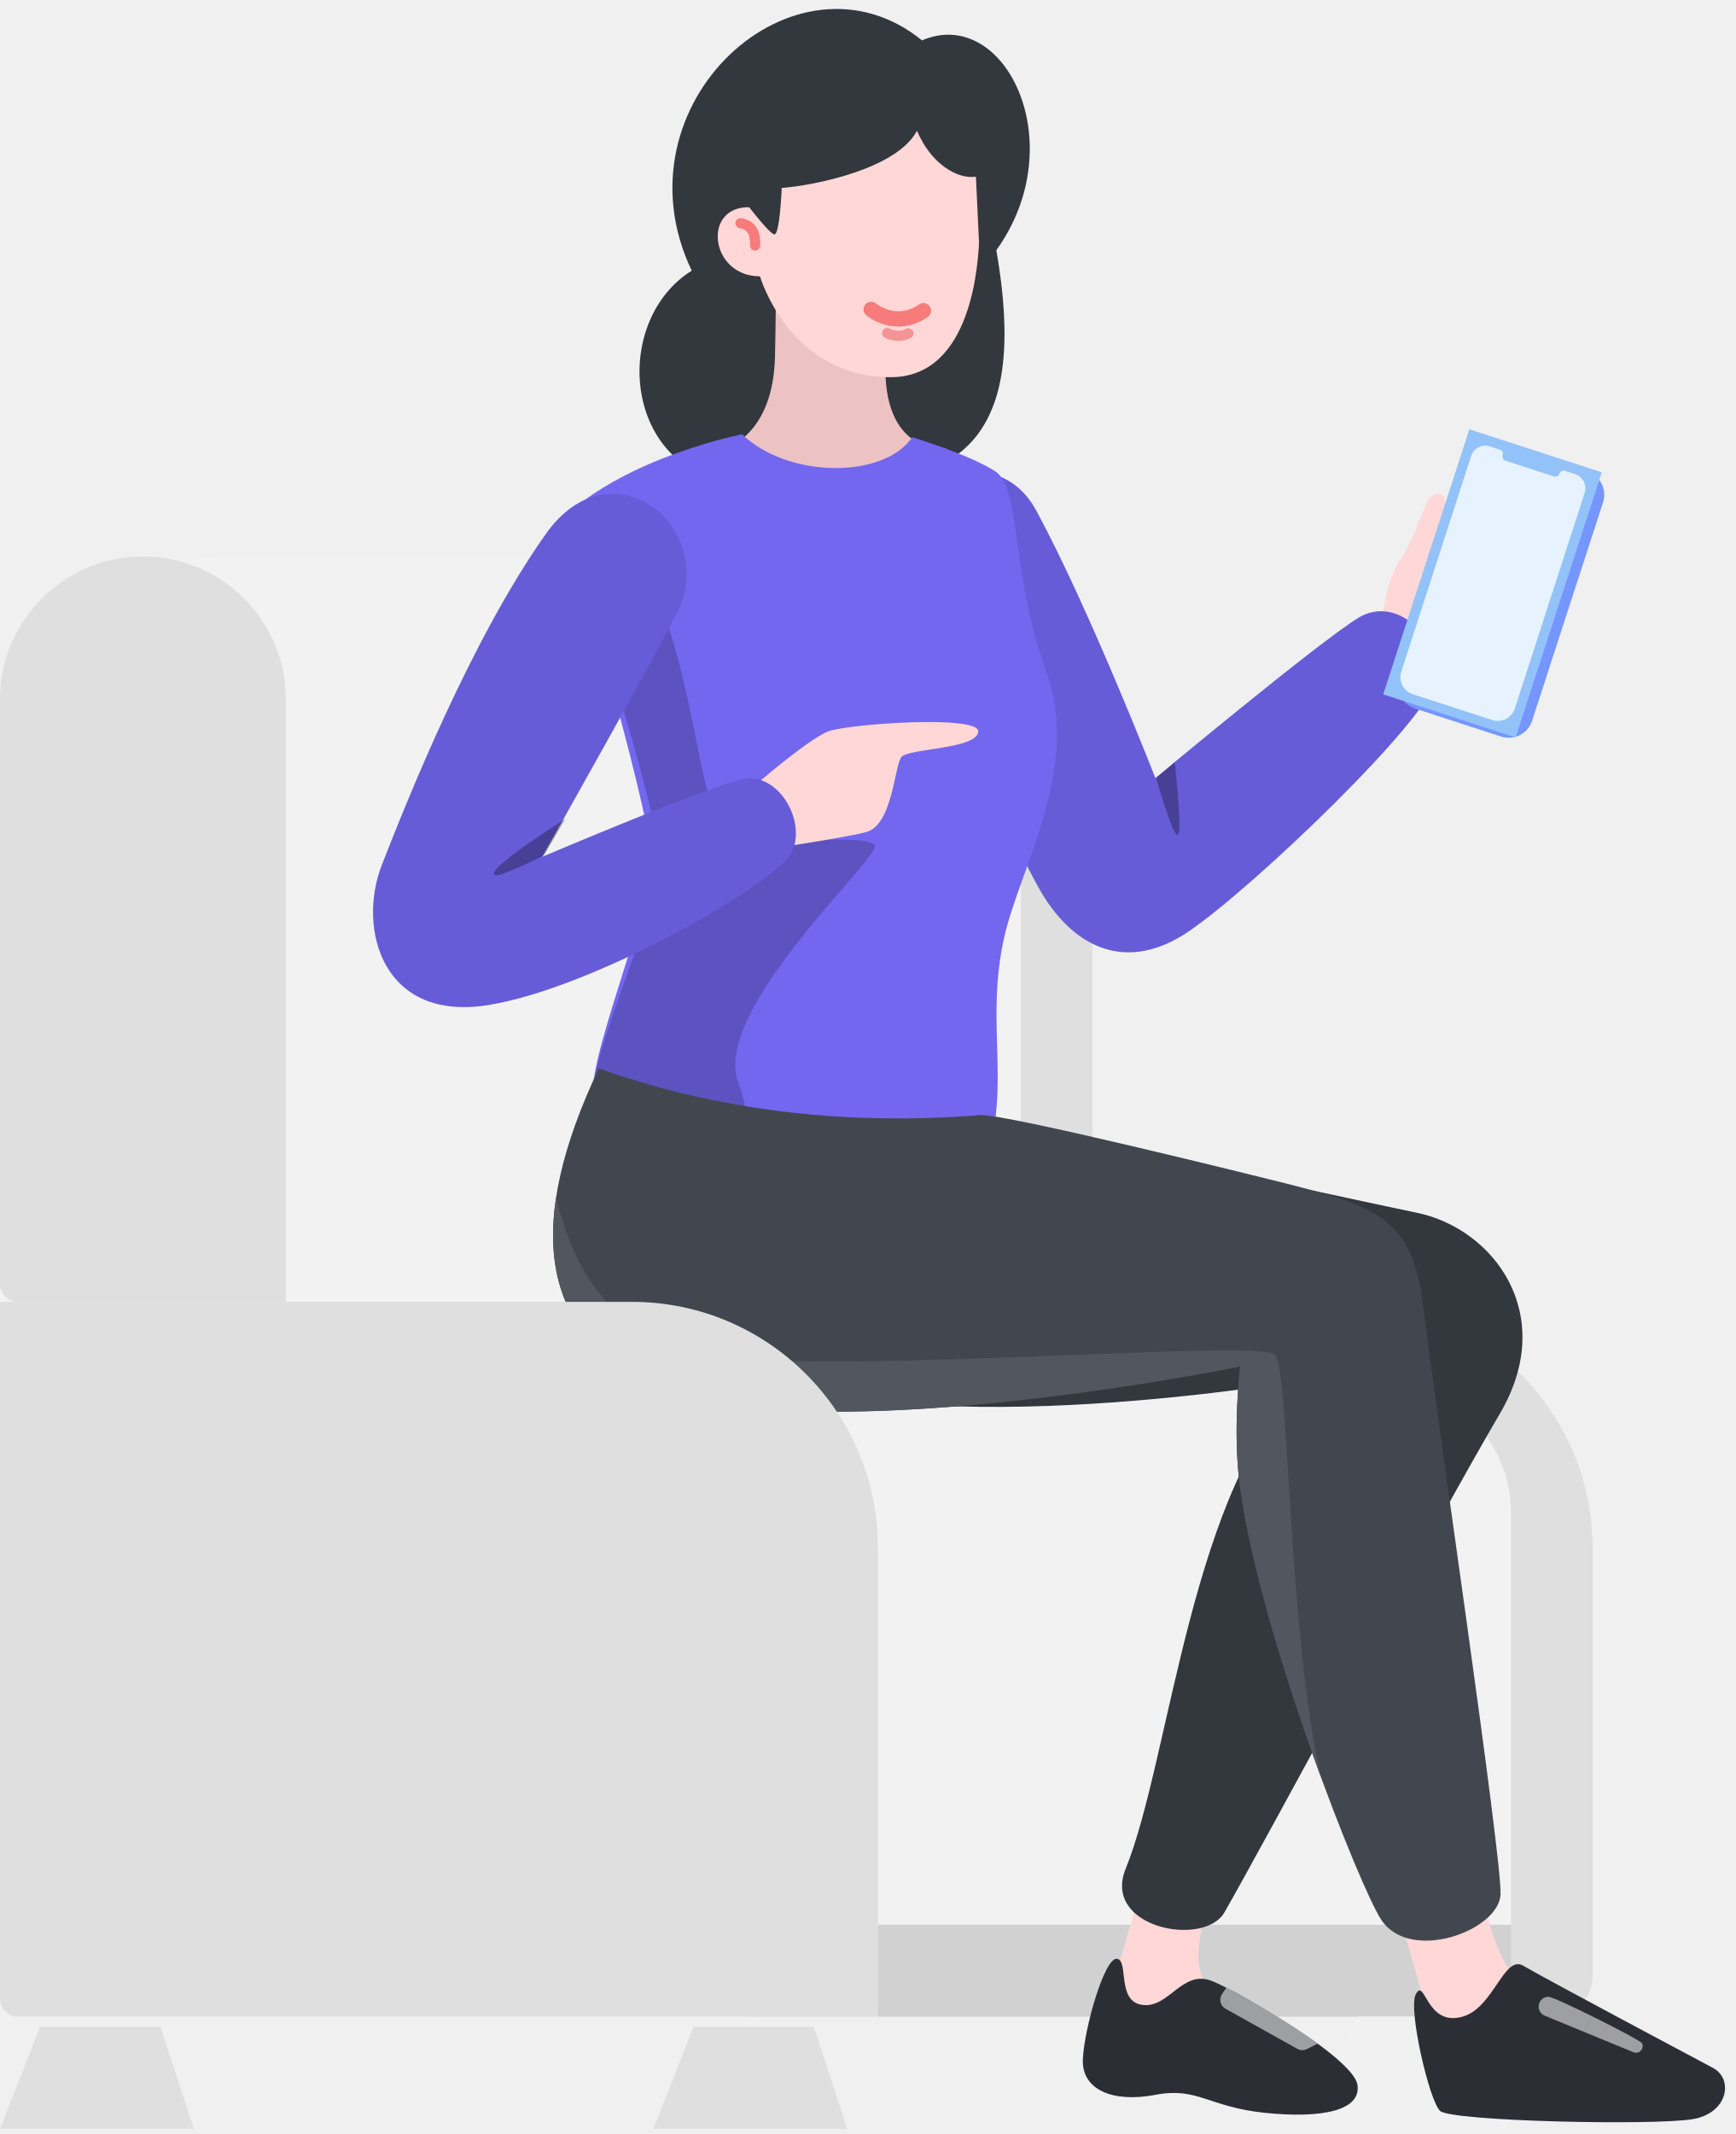
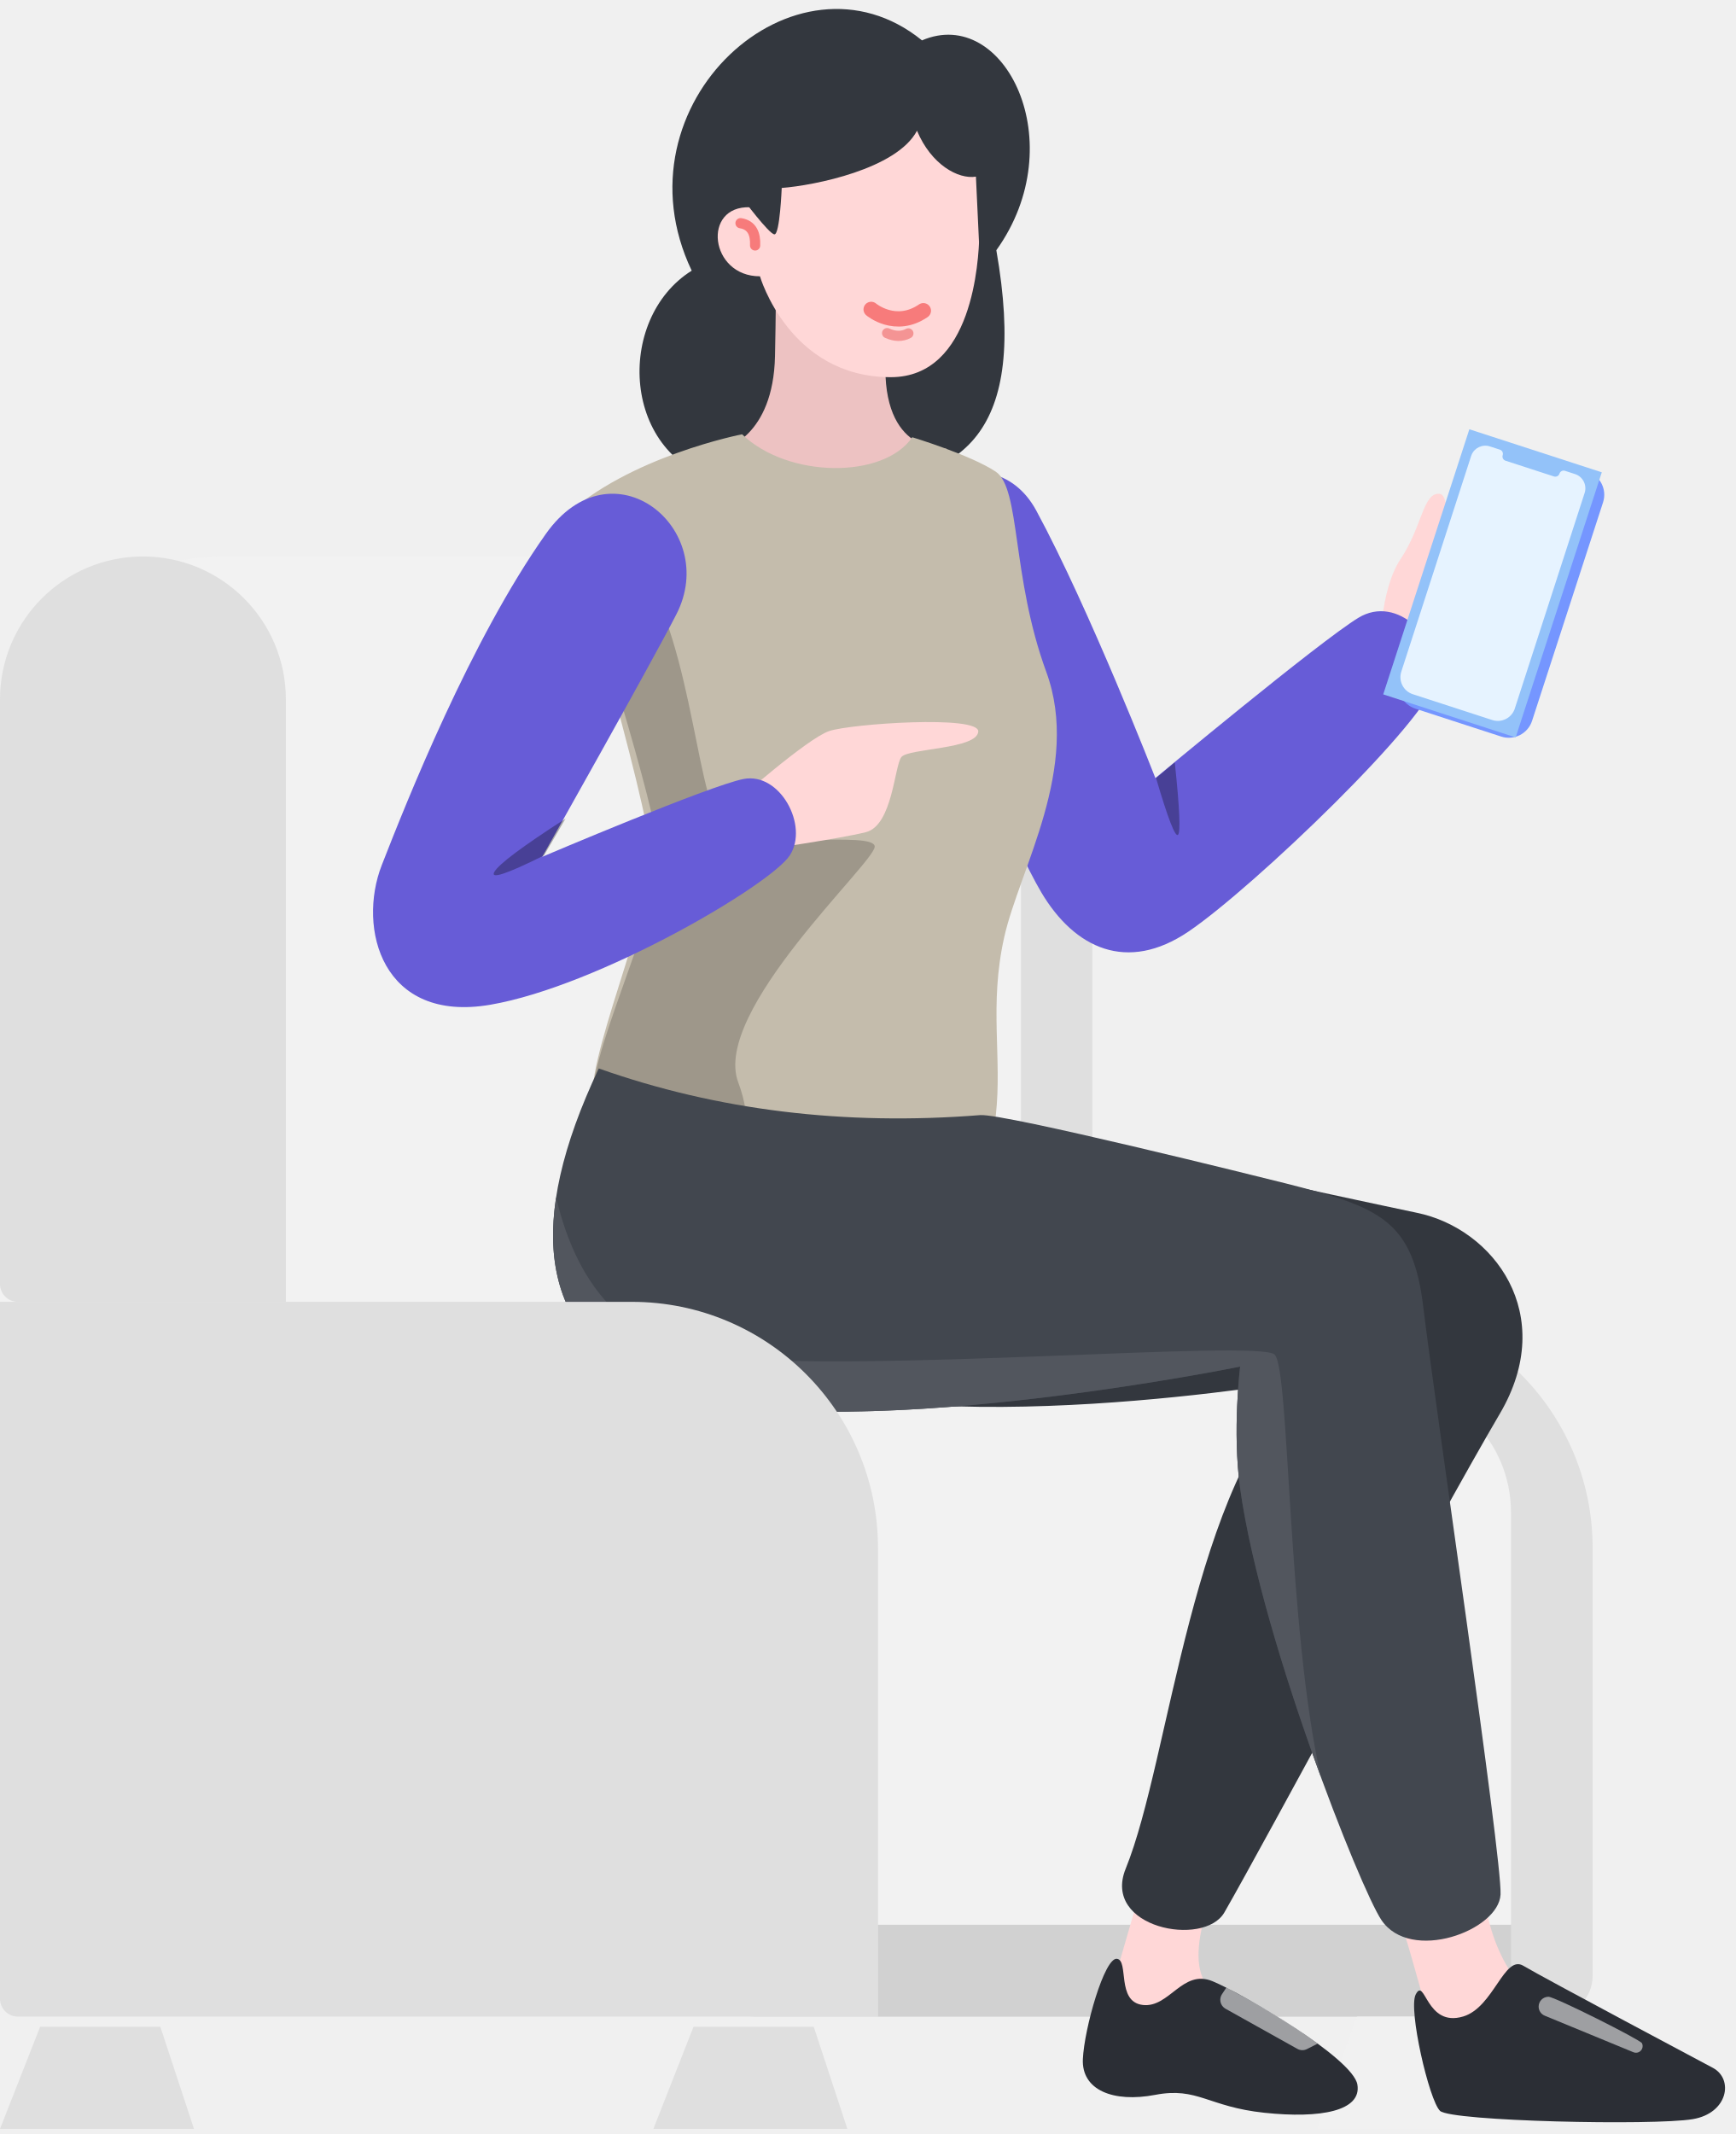
<svg xmlns="http://www.w3.org/2000/svg" width="170px" height="209px" viewBox="0 0 170 209" version="1.1">
  <g id="📝-Pages-New" stroke="none" stroke-width="1" fill="none" fill-rule="evenodd">
    <g id="FAQ" transform="translate(-336, -817)">
      <g id="Illustration" transform="translate(421, 921.5) scale(-1, 1) translate(-421, -921.5) translate(336, 817)">
        <path d="M38.111,127.5 L100,127.5 L100,127.5 L100,193.5 C100,195.709 98.209,197.5 96,197.5 L18,197.5 C15.791,197.5 14,195.709 14,193.5 L14,151.611 C14,138.295 24.795,127.5 38.111,127.5 Z" id="Rectangle" fill="#DFDFDF" />
        <polygon id="Rectangle" fill="#D1D1D1" points="22 188.5 84 188.5 84 197.5 22 197.5" />
        <polygon id="Path" fill="#DFDFDF" points="102.07 198.5 106 208.5 87 208.5 90.293 198.5" />
        <polygon id="Path" fill="#F1F1F1" points="37.07 197.5 41 208.5 22 208.5 25.293 197.5" />
        <polygon id="Path" fill="#DFDFDF" points="166.07 198.5 170 208.5 151 208.5 154.293 198.5" />
        <path d="M86.58,54.796 L100,54.5 L100,54.5 L100,134.5 L63,134.5 L63,78.901 C63,65.792 73.474,55.084 86.58,54.796 Z" id="Rectangle" fill="#DFDFDF" />
        <path d="M94.111,54.5 L148.16,54.5 C160.222,54.5 170,64.278 170,76.34 L170,133.753 C170,134.718 169.218,135.5 168.253,135.5 L70,135.5 L70,135.5 L70,78.611 C70,65.295 80.795,54.5 94.111,54.5 Z" id="Rectangle" fill="#F2F2F2" />
        <path d="M156,54.5 C163.732,54.5 170,60.768 170,68.5 L170,125.753 C170,126.718 169.218,127.5 168.253,127.5 L142,127.5 L142,127.5 L142,68.5 C142,60.768 148.268,54.5 156,54.5 Z" id="Rectangle" fill="#DFDFDF" />
        <path d="M34.6,135.5 L96,135.5 L96,135.5 L96,188.5 L22,188.5 L22,148.1 C22,141.141 27.641,135.5 34.6,135.5 Z" id="Rectangle" fill="#F2F2F2" />
        <g id="Wom1.4" transform="translate(67, 104.5) scale(-1, 1) translate(-67, -104.5) translate(0, 0.5)">
          <g id="Head" transform="translate(26.64127, 0.378756)">
            <path d="M8.147,46.319 C-1.785,44.004 -2.439,30.361 5.112,25.629 C-2.676,9.292 15.333,-6.928 27.669,3.075 C35.756,-0.389 42.476,13.129 34.951,23.628 C38.106,41.654 31.685,46.314 20.109,46.512 L8.147,46.319 Z" id="Path" fill="#33373E" />
            <path d="M8.271,43.06 C8.271,43.06 13.102,41.925 13.27,34.003 C13.437,26.08 13.32,23.376 13.32,23.376 L23.962,23.184 C23.962,23.184 24.078,32.013 24.08,35.207 C24.084,43.785 30.057,43.06 30.057,43.06 C30.057,43.06 28.815,50.016 19.172,50.558 C11.642,50.983 8.271,43.06 8.271,43.06 Z" id="Path" fill="#EDC2C2" />
            <path d="M10.839,19.42 C6.091,19.236 6.866,26.191 11.797,26.182 C11.797,26.182 14.662,36.062 24.607,36.062 C32.684,36.062 33.209,24.546 33.282,22.249 C33.361,19.8 33.371,11.753 33.371,11.753 L10.654,11.742 L10.839,19.42 Z" id="Path" fill="#FFD7D7" />
            <path d="M22.866,28.633 C22.866,28.633 24.498,31.274 27.688,30.334" id="Path" stroke="#F77B7B" stroke-width="1.5" stroke-linecap="round" transform="translate(25.27694, 29.58442) rotate(-18) translate(-25.27694, -29.58442) " />
            <path d="M24.249,31.785 C24.998,32.099 25.708,32.099 26.329,31.738" id="Path" stroke="#F49494" stroke-linecap="round" transform="translate(25.28918, 31.87678) rotate(2) translate(-25.28918, -31.87678) " />
            <path d="M11.057,23.277 C11.356,22.201 11.224,21.261 10.156,20.832" id="Path-8" stroke="#F77B7B" stroke-linecap="round" transform="translate(10.6761, 22.05471) rotate(-13) translate(-10.6761, -22.05471) " />
            <path d="M10.088,18.56 C10.088,18.56 12.69,22.055 13.217,22.073 C13.744,22.092 13.929,17.529 13.929,17.529 C17.121,17.285 25.199,15.675 27.18,11.924 C28.564,15.234 31.212,16.703 32.951,16.421 L33.281,23.452 L34.093,9.317 L9.451,9.317 L10.088,18.56 Z" id="Path" fill="#33373E" />
          </g>
          <g id="LLeg" transform="translate(30.04037, 107.25)">
            <path d="M53.497,75.9 C53.497,75.9 49.238,84.508 52.729,87.221 C56.226,89.934 65.463,95.019 65.463,95.019 L40.992,93.48 L46.431,74.705 L53.497,75.9 Z" id="Path" fill="#FFD7D7" />
            <path d="M43.359,84.092 C44.567,84.233 43.277,88.302 45.892,88.612 C48.501,88.921 49.769,85.066 52.731,86.288 C55.692,87.51 66.492,93.828 66.917,96.411 C67.347,98.994 63.324,99.754 57.805,99.17 C52.287,98.587 51.27,96.623 47.128,97.414 C42.99,98.205 39.891,96.944 40.027,93.919 C40.164,90.894 42.151,83.951 43.359,84.092 Z" id="Path" fill="#2B2E35" />
            <path d="M54.081,86.915 L53.655,87.554 C53.349,88.014 53.473,88.635 53.933,88.941 C53.954,88.956 53.977,88.969 54,88.982 L61.038,92.913 C61.329,93.075 61.681,93.082 61.978,92.931 L63.023,92.401 L63.023,92.401 C61.243,91.111 59.788,90.141 58.18,89.189 C56.945,88.459 55.578,87.706 54.081,86.915 Z" id="Path-14" fill-opacity="0.541" fill="#FFFFFF" />
            <path d="M16.635,0.026 C24.043,0.357 65.276,9.483 72.767,11.034 C80.258,12.584 86.591,20.974 80.879,30.689 C74.463,41.595 57.909,72.567 53.889,79.549 C51.9,83.005 41.864,81.067 44.221,75.267 C48.616,64.455 50.657,37.292 61.861,27.388 C61.861,27.388 24.181,33.951 7.905,26.434 C-3.924,20.969 -1.248,-0.775 16.635,0.026 Z" id="Path" fill="#33373E" />
          </g>
          <g id="LArm" transform="translate(52.38391, 45.76)">
            <path d="M46.782,17.675 C46.782,17.675 46.699,11.643 48.807,8.49 C50.916,5.338 50.999,1.989 52.595,2.099 C54.191,2.208 52.611,9.992 52.611,9.992 C52.611,9.992 54.636,9.218 56.09,8.239 C57.545,7.26 61.955,2.432 62.986,3.288 C64.734,4.745 61.919,12.967 60.386,14.61 C58.848,16.255 50.445,21.661 50.445,21.661 L46.782,17.675 Z" id="Path" fill="#FFD7D7" />
            <path d="M1.256,14.061 C4.702,22.06 11.012,36.754 13.613,41.138 C16.873,46.628 22.014,49.047 28.033,44.973 C34.357,40.693 51.771,23.999 52.282,20.217 C52.788,16.435 48.526,11.898 44.669,14.247 C40.812,16.596 24.787,29.942 24.787,29.942 C24.787,29.942 18.32,13.351 13.117,3.74 C8.611,-4.575 -3.99,1.9 1.256,14.061 Z" id="Path" fill="#675CD7" />
            <path d="M24.854,29.951 C26.012,33.882 26.726,35.733 26.997,35.506 C27.268,35.278 27.164,32.913 26.687,28.41 L24.854,29.951 Z" id="Path" fill-opacity="0.303" fill="#000000" />
          </g>
          <g id="PhoneMini4" transform="translate(110.3976, 56.90821) scale(-1, 1) rotate(-18) translate(-110.3976, -56.90821) translate(102.3976, 42.40821)">
            <g id="Group-3" transform="translate(0, 0)">
              <path d="M2.834,1.009 L11.674,1.009 C12.999,1.009 14.074,2.083 14.074,3.409 L14.074,25.909 C14.074,27.234 12.999,28.309 11.674,28.309 L2.834,28.309 C1.509,28.309 0.434,27.234 0.434,25.909 L0.434,3.409 C0.434,2.083 1.509,1.009 2.834,1.009 Z" id="Rectangle" fill="#7596FF" fill-rule="nonzero" />
              <rect id="Rectangle" fill="#93C2F9" x="1.461" y="0.65" width="13.64" height="27.3" />
              <path d="M3.899,1.625 L4.934,1.625 C5.145,1.625 5.32,1.777 5.356,1.977 L5.363,2.055 C5.363,2.292 5.555,2.484 5.793,2.484 L10.781,2.484 C10.991,2.484 11.167,2.332 11.203,2.132 L11.21,2.055 C11.21,1.817 11.402,1.625 11.639,1.625 L12.669,1.625 C13.433,1.625 14.06,2.214 14.121,2.964 L14.126,3.085 L14.126,3.085 L14.106,25.285 C14.104,26.254 13.319,27.038 12.351,27.04 L4.167,27.04 C3.241,27.041 2.482,26.323 2.418,25.412 L2.413,25.287 C2.413,25.286 2.413,25.285 2.415,25.285 L2.434,3.09 C2.435,2.281 3.091,1.625 3.899,1.625 Z" id="Rectangle" fill="#E6F3FF" fill-rule="nonzero" />
            </g>
          </g>
          <g id="Body" transform="translate(19.19922, 42.03301)">
-             <path d="M0,8.15 C0,8.15 8.305,35.978 8.551,41.246 C8.797,46.514 1.758,61.997 2.957,65.911 C5.72,74.954 40.995,78.848 42.343,66.682 C42.971,61.009 41.663,55.917 43.17,49.231 C44.672,42.546 50.709,32.612 47.285,23.271 C43.861,13.931 44.778,5.29 42.329,3.657 C39.88,2.024 34.156,0.289 34.156,0.289 C31.372,4.389 21.973,4.329 17.489,-4.61852778e-14 C17.489,-4.61852778e-14 6.348,2.163 0,8.15 Z" id="Path" fill="#7367F0" />
+             <path d="M0,8.15 C0,8.15 8.305,35.978 8.551,41.246 C8.797,46.514 1.758,61.997 2.957,65.911 C5.72,74.954 40.995,78.848 42.343,66.682 C42.971,61.009 41.663,55.917 43.17,49.231 C44.672,42.546 50.709,32.612 47.285,23.271 C43.861,13.931 44.778,5.29 42.329,3.657 C39.88,2.024 34.156,0.289 34.156,0.289 C31.372,4.389 21.973,4.329 17.489,-4.61852778e-14 C17.489,-4.61852778e-14 6.348,2.163 0,8.15 Z" id="Path" fill="#c4bcac" />
            <path d="M7.442,12.657 C12.978,21.448 12.961,36.755 15.934,38.76 C18.907,40.764 30.479,38.797 30.479,40.385 C30.479,41.972 14.488,56.522 17.113,63.477 C18.487,67.119 18.115,70.377 15.994,73.251 L15.302,73.1 C9.002,71.675 3.936,69.117 2.957,65.911 C1.758,61.997 9.609,46.514 9.363,41.246 C9.154,36.774 2.553,16.046 0.563,9.882 C2.183,7.021 4.476,7.946 7.442,12.657 Z" id="Path" fill-opacity="0.199" fill="#000000" />
          </g>
          <g id="RArm" transform="translate(0, 47.85625)">
            <path d="M36.081,30.158 C36.081,30.158 43.076,23.962 45.217,23.243 C47.359,22.524 59.9,21.661 59.821,23.285 C59.731,25.026 52.995,24.926 52.297,25.782 C51.599,26.638 51.44,32.491 48.802,33.148 C46.169,33.805 38.275,34.938 38.275,34.938 L36.081,30.158 Z" id="Path" fill="#FFD7D7" />
            <path d="M17.471,3.926 C10.102,14.334 3.81,30.189 1.395,36.371 C-1.021,42.552 1.416,51.876 12.036,50.045 C22.637,48.22 39.504,38.3 41.37,35.406 C43.237,32.513 40.401,27.247 36.831,27.937 C33.523,28.574 17.116,35.556 17.116,35.556 C17.116,35.556 27.672,16.832 30.249,11.813 C34.554,3.431 23.963,-5.246 17.471,3.926 Z" id="Path" fill="#675CD7" />
            <path d="M17.283,35.428 C13.598,37.26 11.98,37.792 12.429,37.024 C12.879,36.255 15.2,34.521 19.393,31.821 L17.283,35.428 Z" id="Path" fill-opacity="0.303" fill="#000000" />
          </g>
          <g id="RLeg" transform="translate(17.86184, 104)">
            <path d="M91.408,79.495 C91.408,79.495 91.279,89.628 99.622,93.416 C107.96,97.204 113.9,96.976 113.144,99.904 C112.388,102.833 90.686,102.714 88.659,100.424 C86.932,98.476 83.176,80.333 82.141,81.72 L91.408,79.495 Z" id="Path" fill="#FFD7D7" />
            <path d="M84.807,90.837 C85.739,89.036 85.797,94.103 89.472,92.987 C92.454,92.08 93.474,86.893 95.358,88.029 C97.243,89.165 113.83,97.974 113.925,98.027 C115.967,99.128 115.397,102.463 111.947,103.045 C108.114,103.692 88.254,103.257 87.189,102.234 C86.123,101.212 84.06,92.282 84.807,90.837 Z" id="Path" fill="#2B2E35" />
            <path d="M97.812,91.059 C97.812,91.059 97.812,91.059 97.812,91.059 C97.28,91.059 96.849,91.49 96.849,92.022 C96.849,92.412 97.084,92.764 97.445,92.912 L106.135,96.493 C106.468,96.63 106.849,96.471 106.986,96.139 C107.056,95.968 107.051,95.775 106.971,95.609 C106.971,95.609 106.971,95.609 106.971,95.609 C106.809,95.271 98.437,91.059 97.812,91.059 Z" id="Path-14" fill-opacity="0.541" fill="#FFFFFF" />
            <path d="M4.789,0.143 C-2.392,15.318 -0.936,25.511 9.154,30.722 C23.792,38.281 67.612,29.341 67.612,29.341 C67.612,29.341 66.829,35.65 67.612,41.277 C69.657,55.972 79.383,80.456 81.441,83.533 C84.286,87.787 92.955,84.579 93.118,81.036 C93.282,77.494 86.583,32.251 85.565,23.623 C84.552,14.995 81.352,13.742 72.008,11.383 C69.862,10.842 44.476,4.528 42.151,4.712 C28.829,5.766 16.375,4.243 4.789,0.143 Z" id="Path" fill="#42474F" />
            <path d="M16.595,28.373 C31.087,29.998 69.453,26.648 70.994,28.17 C72.465,29.624 72.22,54.905 75.52,69.538 L75.018,68.156 C71.914,59.53 68.692,49.038 67.612,41.277 C66.829,35.65 67.612,29.341 67.612,29.341 L65.845,29.683 C57.515,31.249 22.035,37.374 9.154,30.722 C2.175,27.118 -0.673,21.13 0.61,12.759 C2.819,22.221 8.148,27.426 16.595,28.373 Z" id="Path" fill="#52565E" />
          </g>
        </g>
        <path d="M108.111,127.5 L170,127.5 L170,127.5 L170,195.753 C170,196.718 169.218,197.5 168.253,197.5 L84,197.5 L84,197.5 L84,151.611 C84,138.295 94.795,127.5 108.111,127.5 Z" id="Rectangle" fill="#DFDFDF" />
      </g>
    </g>
  </g>
</svg>
